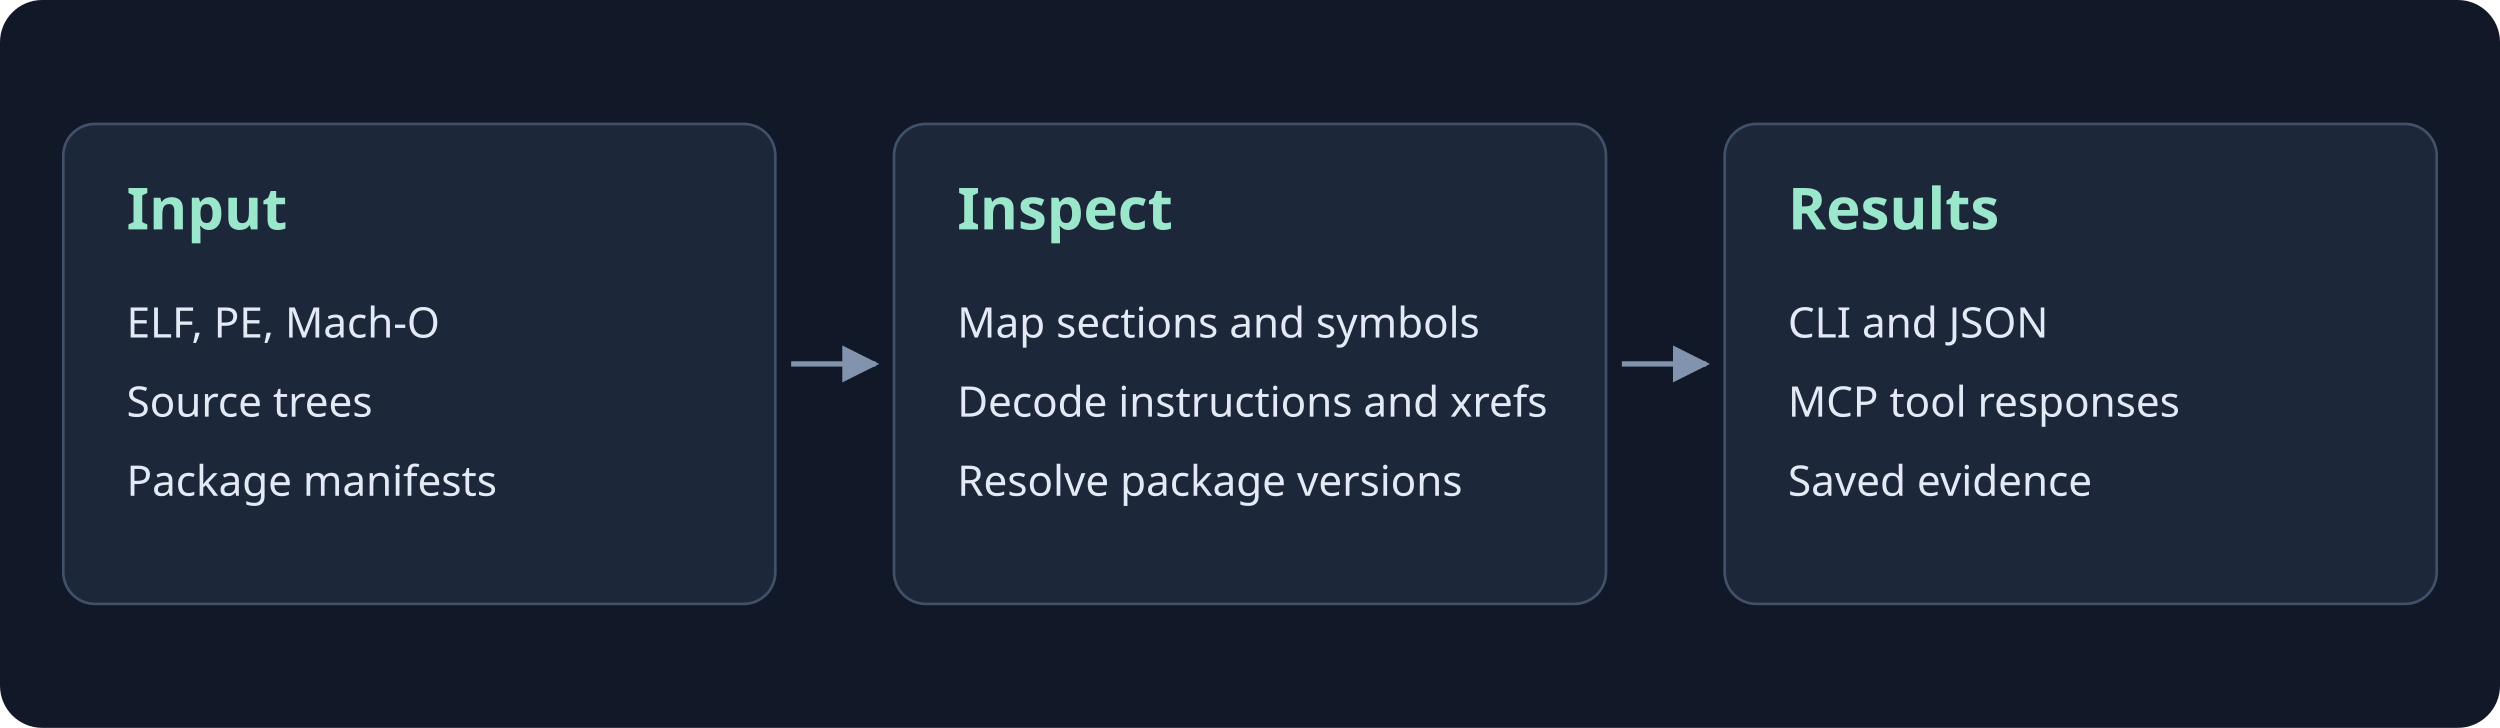
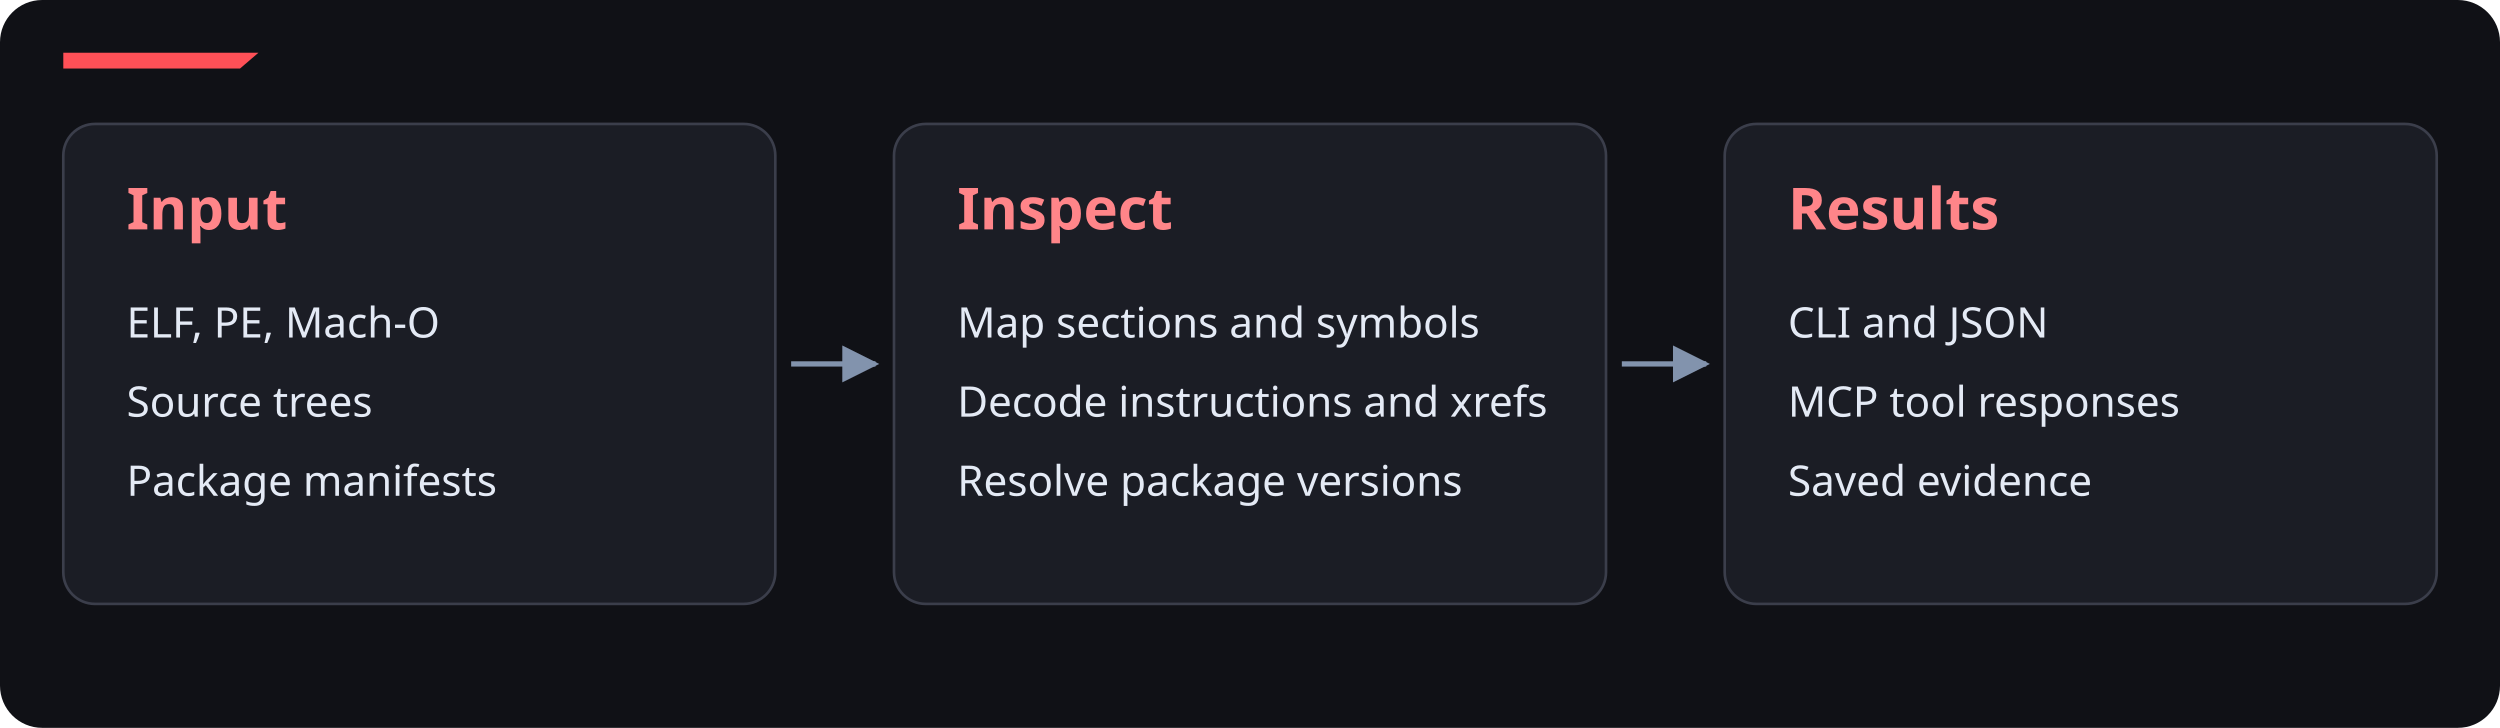
<svg xmlns="http://www.w3.org/2000/svg" width="948" height="276" viewBox="0 0 948 276" role="img" aria-labelledby="title">
-   <rect width="100%" height="100%" rx="16" fill="#111827" />
+   <rect width="100%" height="100%" rx="16" fill="#101116" />
+   <path d="M24 20 H98 L91 26 H24Z" fill="#ff5057" />
  <defs>
    <marker id="arrow" viewBox="0 0 10 10" refX="9" refY="5" markerWidth="7" markerHeight="7" orient="auto">
      <path d="M 0 0 L 10 5 L 0 10 z" fill="#8293ad" />
    </marker>
  </defs>
  <g fill="none" stroke="#8293ad" stroke-width="2" marker-end="url(#arrow)">
    <path d="M 300 138 H 332" />
    <path d="M 615 138 H 647" />
  </g>
  <g font-family="system-ui, sans-serif">
-     <rect x="24" y="47" width="270" height="182" rx="12" fill="#1c273a" stroke="#42516a" />
-     <text x="48" y="87" fill="#9be7cc" font-size="22" font-weight="700">Input</text>
+     <rect x="24" y="47" width="270" height="182" rx="12" fill="#1b1d25" stroke="#3b3e4b" />
+     <text x="48" y="87" fill="#ff8589" font-size="22" font-weight="700">Input</text>
    <text x="48" y="128" fill="#e4eaf5" font-size="16">ELF, PE, Mach-O</text>
    <text x="48" y="158" fill="#e4eaf5" font-size="16">Source trees</text>
    <text x="48" y="188" fill="#e4eaf5" font-size="16">Package manifests</text>
-     <rect x="339" y="47" width="270" height="182" rx="12" fill="#1c273a" stroke="#42516a" />
-     <text x="363" y="87" fill="#9be7cc" font-size="22" font-weight="700">Inspect</text>
+     <rect x="339" y="47" width="270" height="182" rx="12" fill="#1b1d25" stroke="#3b3e4b" />
+     <text x="363" y="87" fill="#ff8589" font-size="22" font-weight="700">Inspect</text>
    <text x="363" y="128" fill="#e4eaf5" font-size="16">Map sections and symbols</text>
    <text x="363" y="158" fill="#e4eaf5" font-size="16">Decode instructions and xrefs</text>
    <text x="363" y="188" fill="#e4eaf5" font-size="16">Resolve package versions</text>
-     <rect x="654" y="47" width="270" height="182" rx="12" fill="#1c273a" stroke="#42516a" />
-     <text x="678" y="87" fill="#9be7cc" font-size="22" font-weight="700">Results</text>
+     <rect x="654" y="47" width="270" height="182" rx="12" fill="#1b1d25" stroke="#3b3e4b" />
+     <text x="678" y="87" fill="#ff8589" font-size="22" font-weight="700">Results</text>
    <text x="678" y="128" fill="#e4eaf5" font-size="16">CLI and JSON</text>
    <text x="678" y="158" fill="#e4eaf5" font-size="16">MCP tool responses</text>
    <text x="678" y="188" fill="#e4eaf5" font-size="16">Saved evidence</text>
  </g>
</svg>
